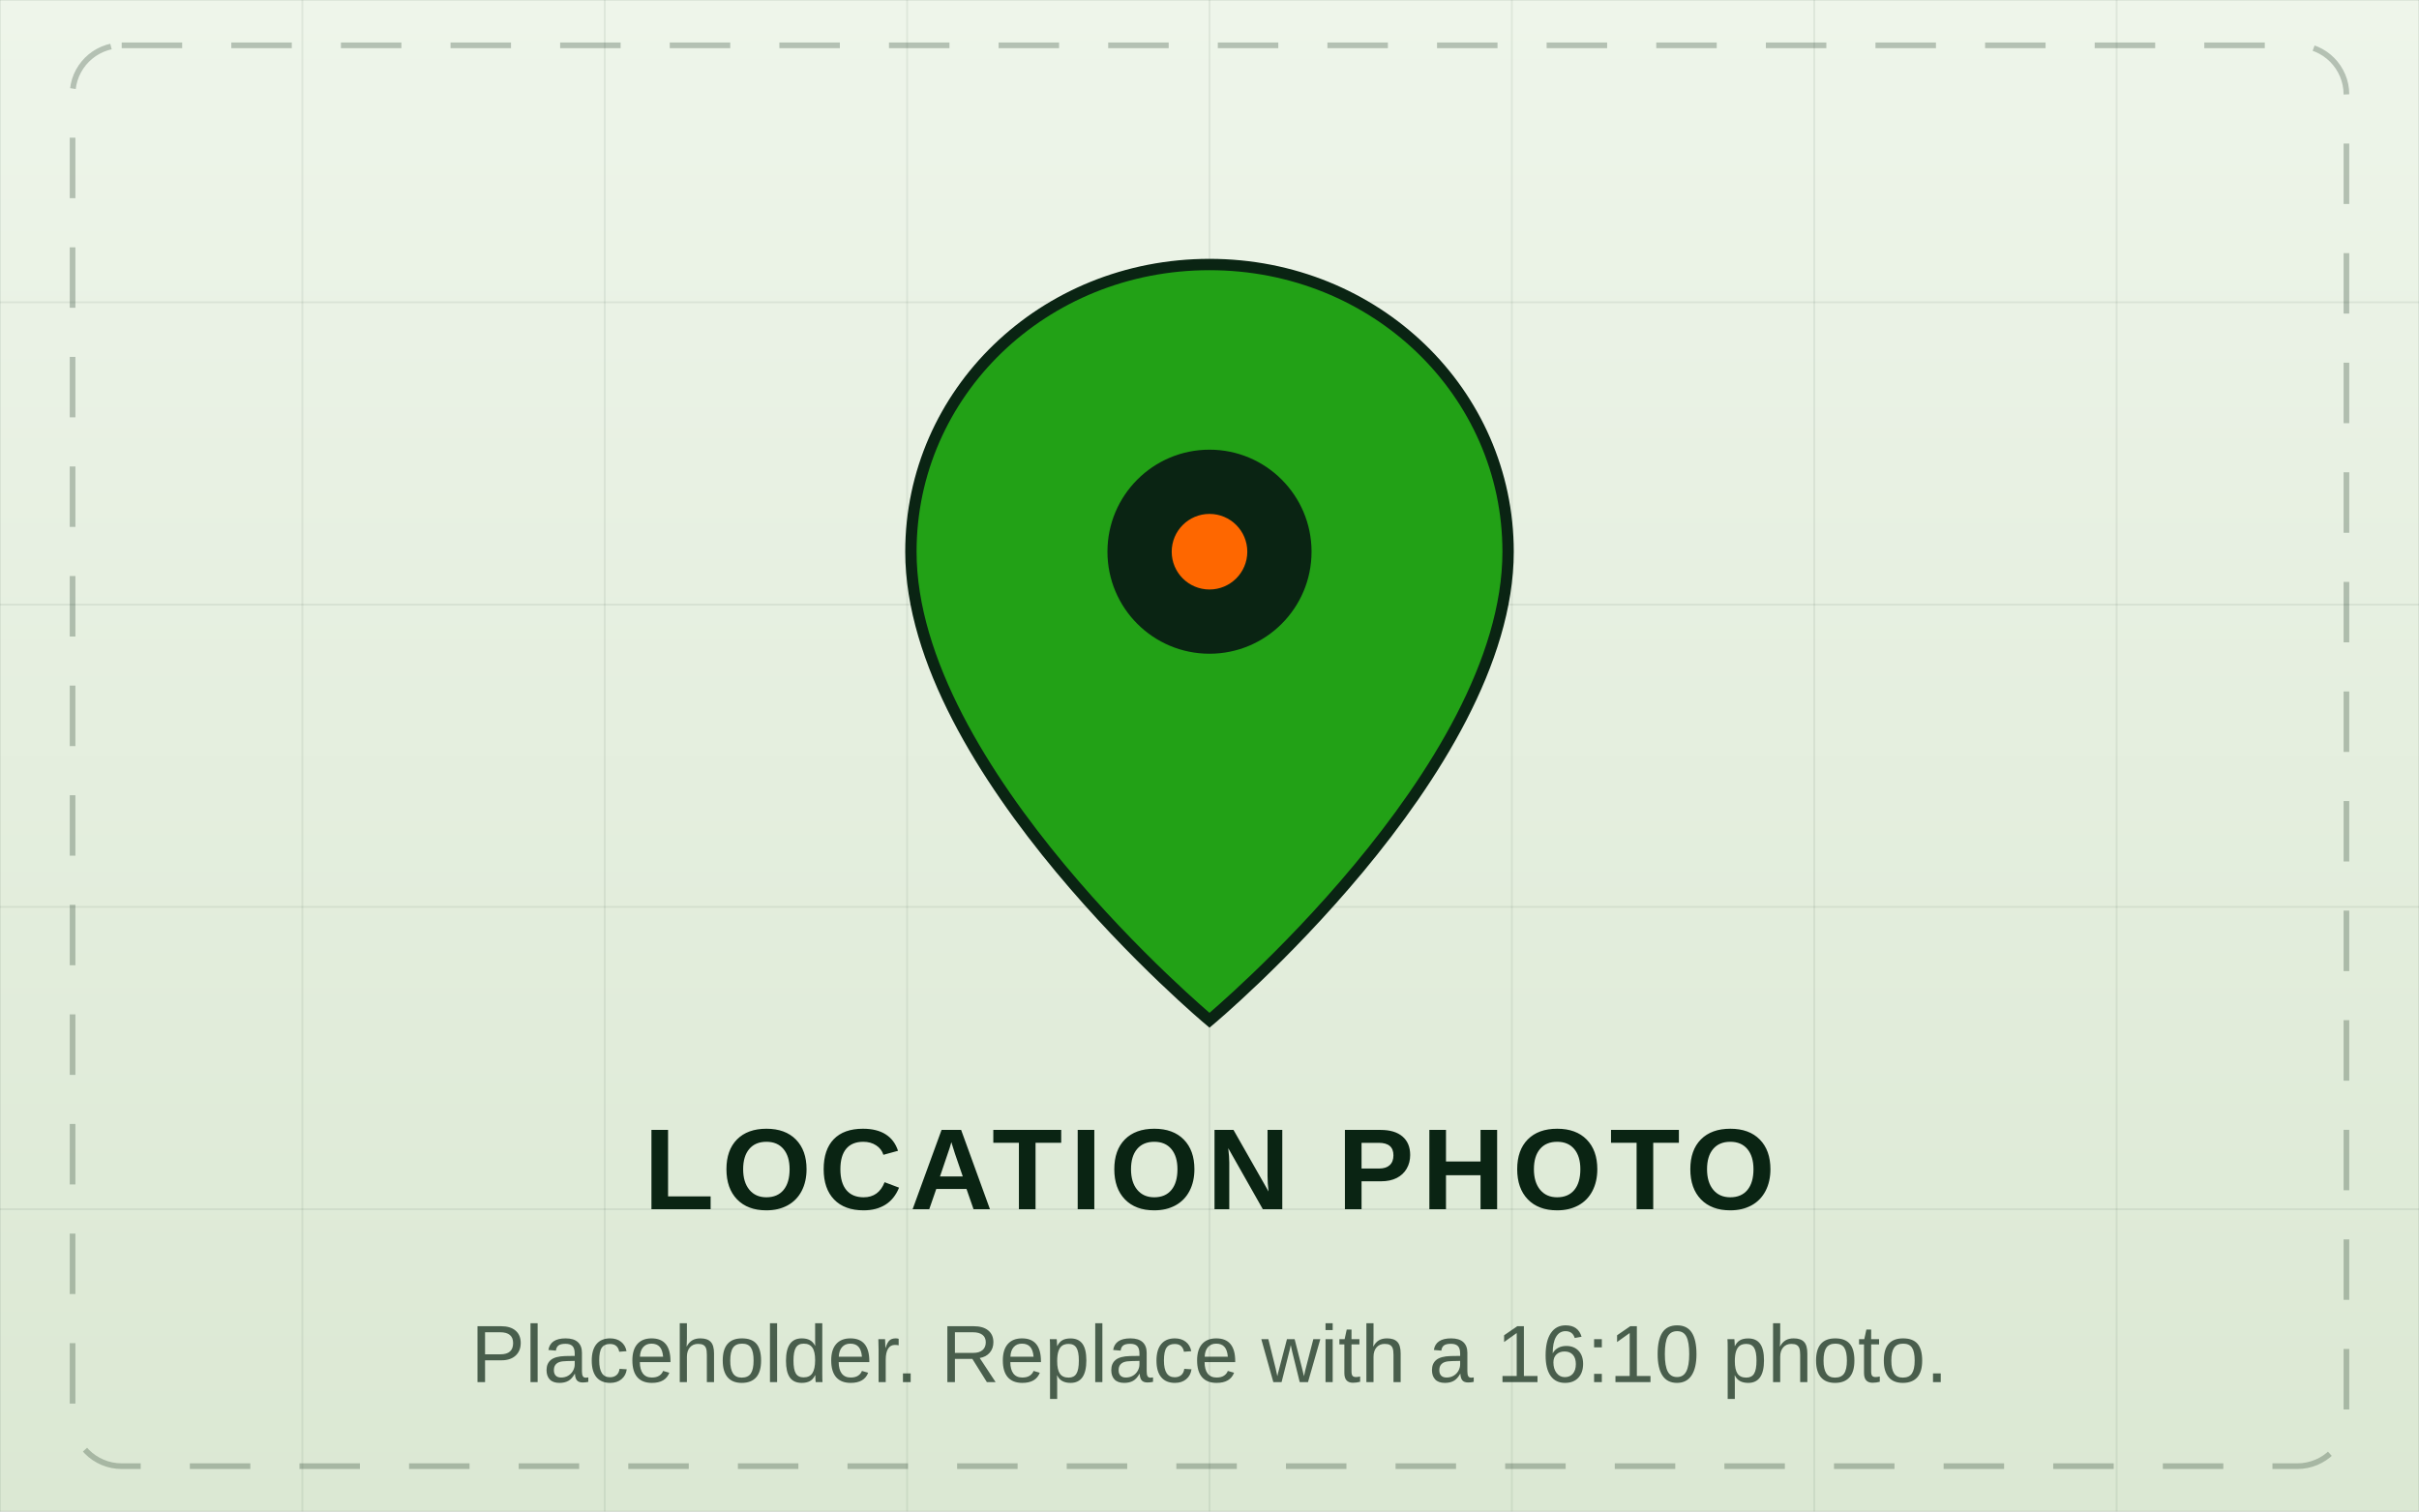
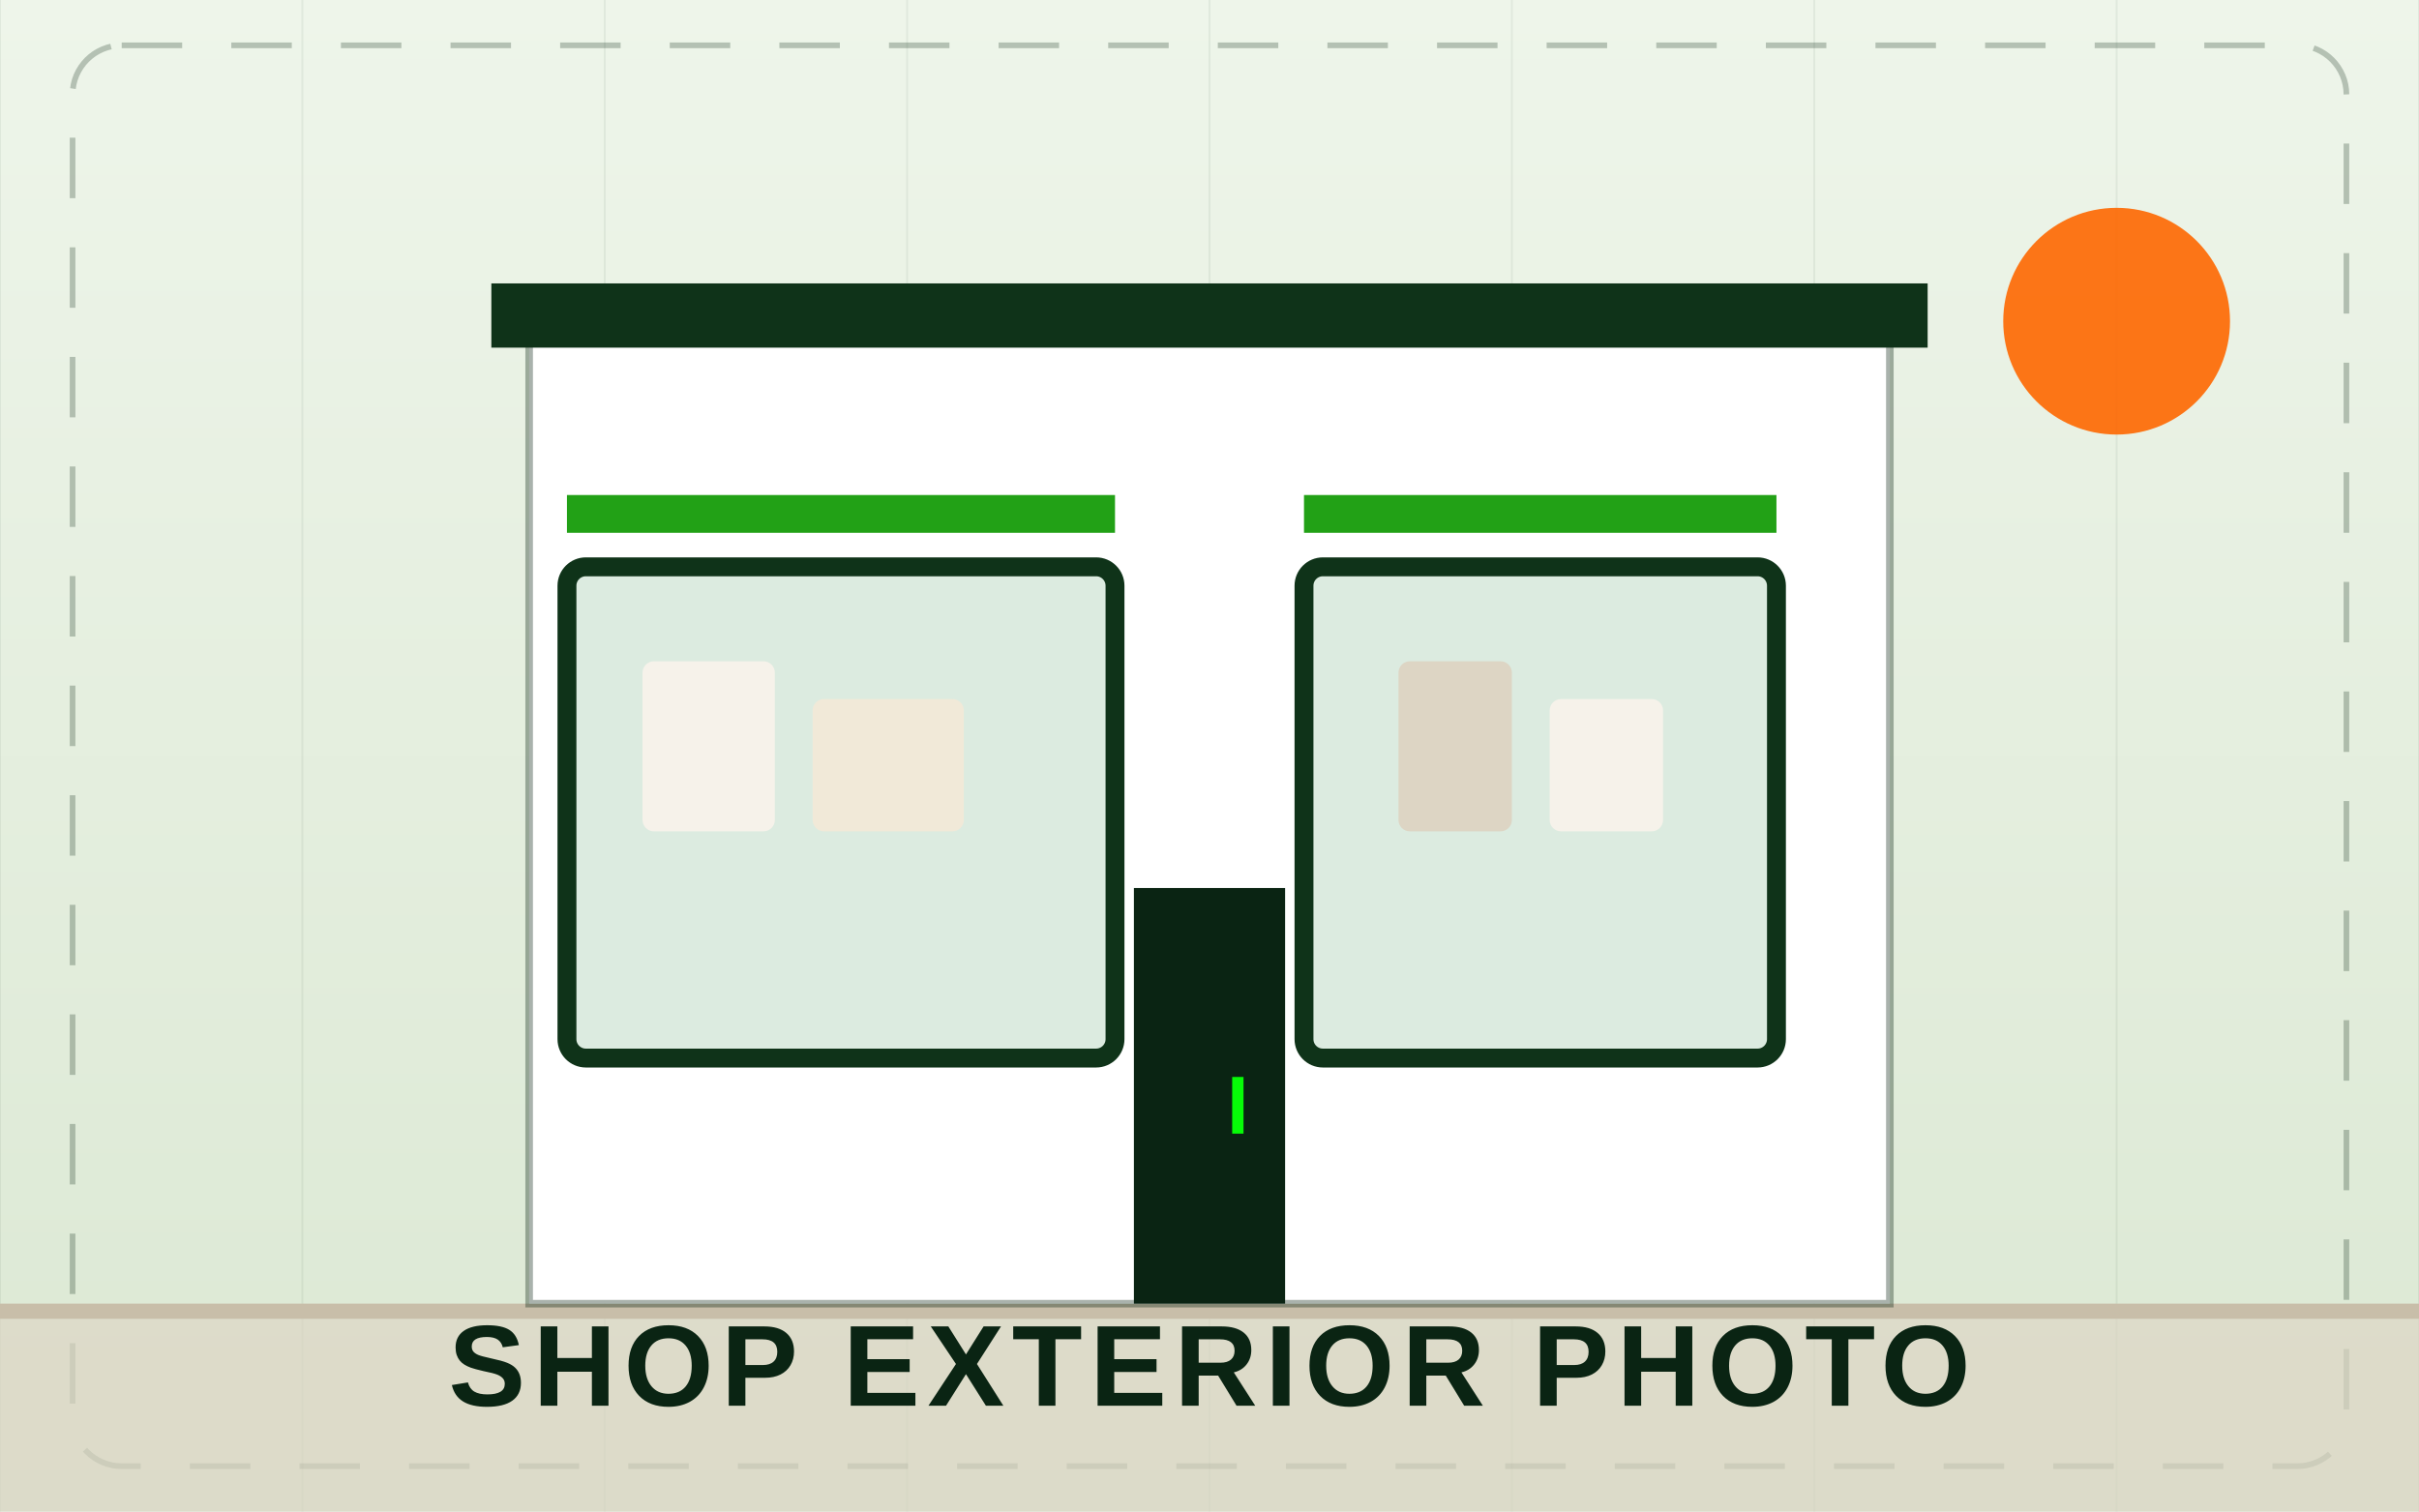
- <svg xmlns="http://www.w3.org/2000/svg" viewBox="0 0 1280 800" role="img" aria-label="LOCATION PHOTO">
+ <svg xmlns="http://www.w3.org/2000/svg" viewBox="0 0 1280 800" role="img" aria-label="SHOP EXTERIOR PHOTO">
  <defs>
    <linearGradient id="bg" x1="0" y1="0" x2="0" y2="1">
      <stop offset="0" stop-color="#eef5ea" />
      <stop offset="1" stop-color="#dbe8d3" />
    </linearGradient>
  </defs>
  <rect width="1280" height="800" fill="url(#bg)" />
  <rect x="38.4" y="24" width="1203.2" height="752" fill="none" stroke="#0a2413" stroke-opacity="0.25" stroke-width="3" stroke-dasharray="32 26" rx="26" />
-   <line x1="0" y1="0" x2="0" y2="800" stroke="#0a2413" stroke-opacity="0.07" />
-   <line x1="160" y1="0" x2="160" y2="800" stroke="#0a2413" stroke-opacity="0.07" />
-   <line x1="320" y1="0" x2="320" y2="800" stroke="#0a2413" stroke-opacity="0.07" />
-   <line x1="480" y1="0" x2="480" y2="800" stroke="#0a2413" stroke-opacity="0.07" />
-   <line x1="640" y1="0" x2="640" y2="800" stroke="#0a2413" stroke-opacity="0.07" />
-   <line x1="800" y1="0" x2="800" y2="800" stroke="#0a2413" stroke-opacity="0.07" />
-   <line x1="960" y1="0" x2="960" y2="800" stroke="#0a2413" stroke-opacity="0.07" />
-   <line x1="1120" y1="0" x2="1120" y2="800" stroke="#0a2413" stroke-opacity="0.07" />
-   <line x1="1280" y1="0" x2="1280" y2="800" stroke="#0a2413" stroke-opacity="0.07" />
-   <line x1="0" y1="0" x2="1280" y2="0" stroke="#0a2413" stroke-opacity="0.07" />
-   <line x1="0" y1="160" x2="1280" y2="160" stroke="#0a2413" stroke-opacity="0.07" />
-   <line x1="0" y1="320" x2="1280" y2="320" stroke="#0a2413" stroke-opacity="0.07" />
-   <line x1="0" y1="480" x2="1280" y2="480" stroke="#0a2413" stroke-opacity="0.07" />
-   <line x1="0" y1="640" x2="1280" y2="640" stroke="#0a2413" stroke-opacity="0.07" />
-   <line x1="0" y1="800" x2="1280" y2="800" stroke="#0a2413" stroke-opacity="0.07" />
-   <g transform="translate(0 -90)">
-     <path d="M640 230c-88 0-158 68-158 152 0 116 158 248 158 248s158-132 158-248c0-84-70-152-158-152Z" fill="#22a116" stroke="#0a2413" stroke-width="6" />
-     <circle cx="640" cy="382" r="54" fill="#0a2413" />
-     <circle cx="640" cy="382" r="20" fill="#fe6700" />
-   </g>
-   <text x="640" y="640" text-anchor="middle" font-family="Arial, Helvetica, sans-serif" font-weight="700" font-size="61" letter-spacing="4" fill="#0a2413">LOCATION PHOTO</text>
-   <text x="640" y="731.5" text-anchor="middle" font-family="Arial, Helvetica, sans-serif" font-size="43" fill="#0a2413" fill-opacity="0.7">Placeholder. Replace with a 16:10 photo.</text>
+   <line x1="0" y1="0" x2="0" y2="800" stroke="#0a2413" stroke-opacity="0.06" />
+   <line x1="160" y1="0" x2="160" y2="800" stroke="#0a2413" stroke-opacity="0.06" />
+   <line x1="320" y1="0" x2="320" y2="800" stroke="#0a2413" stroke-opacity="0.06" />
+   <line x1="480" y1="0" x2="480" y2="800" stroke="#0a2413" stroke-opacity="0.06" />
+   <line x1="640" y1="0" x2="640" y2="800" stroke="#0a2413" stroke-opacity="0.06" />
+   <line x1="800" y1="0" x2="800" y2="800" stroke="#0a2413" stroke-opacity="0.06" />
+   <line x1="960" y1="0" x2="960" y2="800" stroke="#0a2413" stroke-opacity="0.06" />
+   <line x1="1120" y1="0" x2="1120" y2="800" stroke="#0a2413" stroke-opacity="0.06" />
+   <line x1="1280" y1="0" x2="1280" y2="800" stroke="#0a2413" stroke-opacity="0.06" />
+   <rect x="0" y="690" width="1280" height="110" fill="#ddd5c4" opacity="0.7" />
+   <rect x="0" y="690" width="1280" height="8" fill="#c8bea9" />
+   <rect x="280" y="170" width="720" height="520" fill="#ffffff" stroke="#0a2413" stroke-opacity="0.35" stroke-width="4" />
+   <rect x="260" y="150" width="760" height="34" fill="#0f3319" />
+   <rect x="300" y="300" width="290" height="260" rx="10" fill="#dcebe0" stroke="#0f3319" stroke-width="10" />
+   <rect x="690" y="300" width="250" height="260" rx="10" fill="#dcebe0" stroke="#0f3319" stroke-width="10" />
+   <rect x="300" y="262" width="290" height="20" fill="#22a116" />
+   <rect x="690" y="262" width="250" height="20" fill="#22a116" />
+   <rect x="600" y="470" width="80" height="220" fill="#0a2413" />
+   <rect x="652" y="570" width="6" height="30" fill="#06fc07" />
+   <rect x="340" y="350" width="70" height="90" rx="6" fill="#f6f2ea" />
+   <rect x="430" y="370" width="80" height="70" rx="6" fill="#f1e9d8" />
+   <rect x="740" y="350" width="60" height="90" rx="6" fill="#ddd5c4" />
+   <rect x="820" y="370" width="60" height="70" rx="6" fill="#f6f2ea" />
+   <circle cx="1120" cy="170" r="60" fill="#fe6700" opacity="0.9" />
+   <text x="640" y="744" text-anchor="middle" font-family="Arial, Helvetica, sans-serif" font-weight="700" font-size="61" letter-spacing="4" fill="#0a2413">SHOP EXTERIOR PHOTO</text>
+   <text x="640" y="835.5" text-anchor="middle" font-family="Arial, Helvetica, sans-serif" font-size="43" fill="#0a2413" fill-opacity="0.7">Placeholder. Replace with a 16:10 photo.</text>
</svg>
